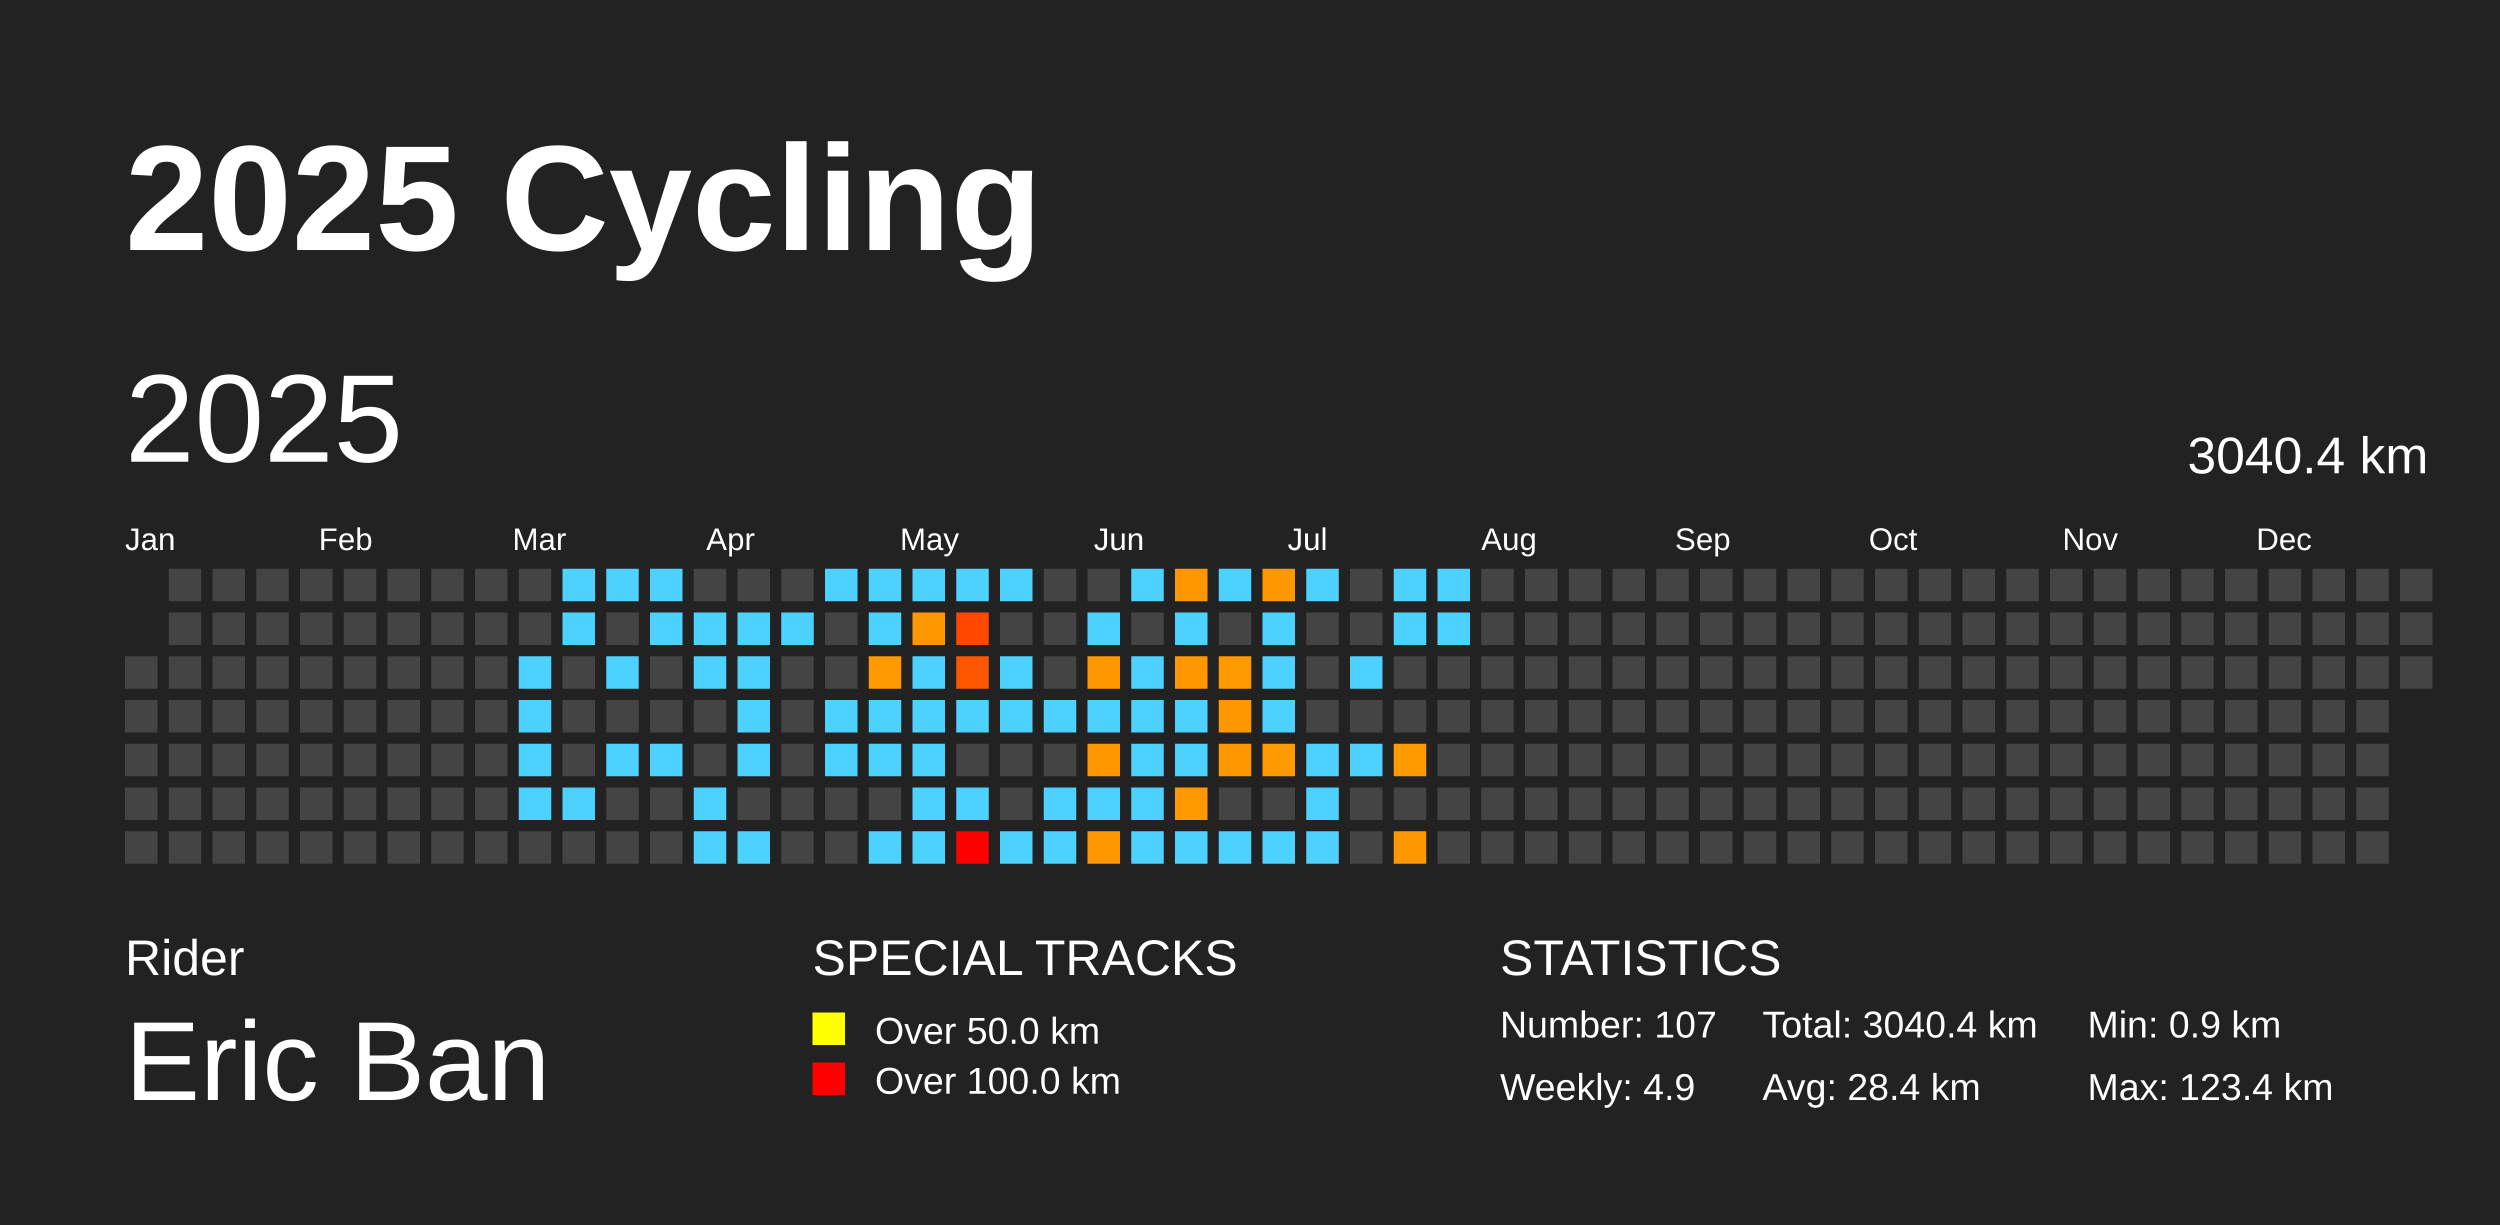
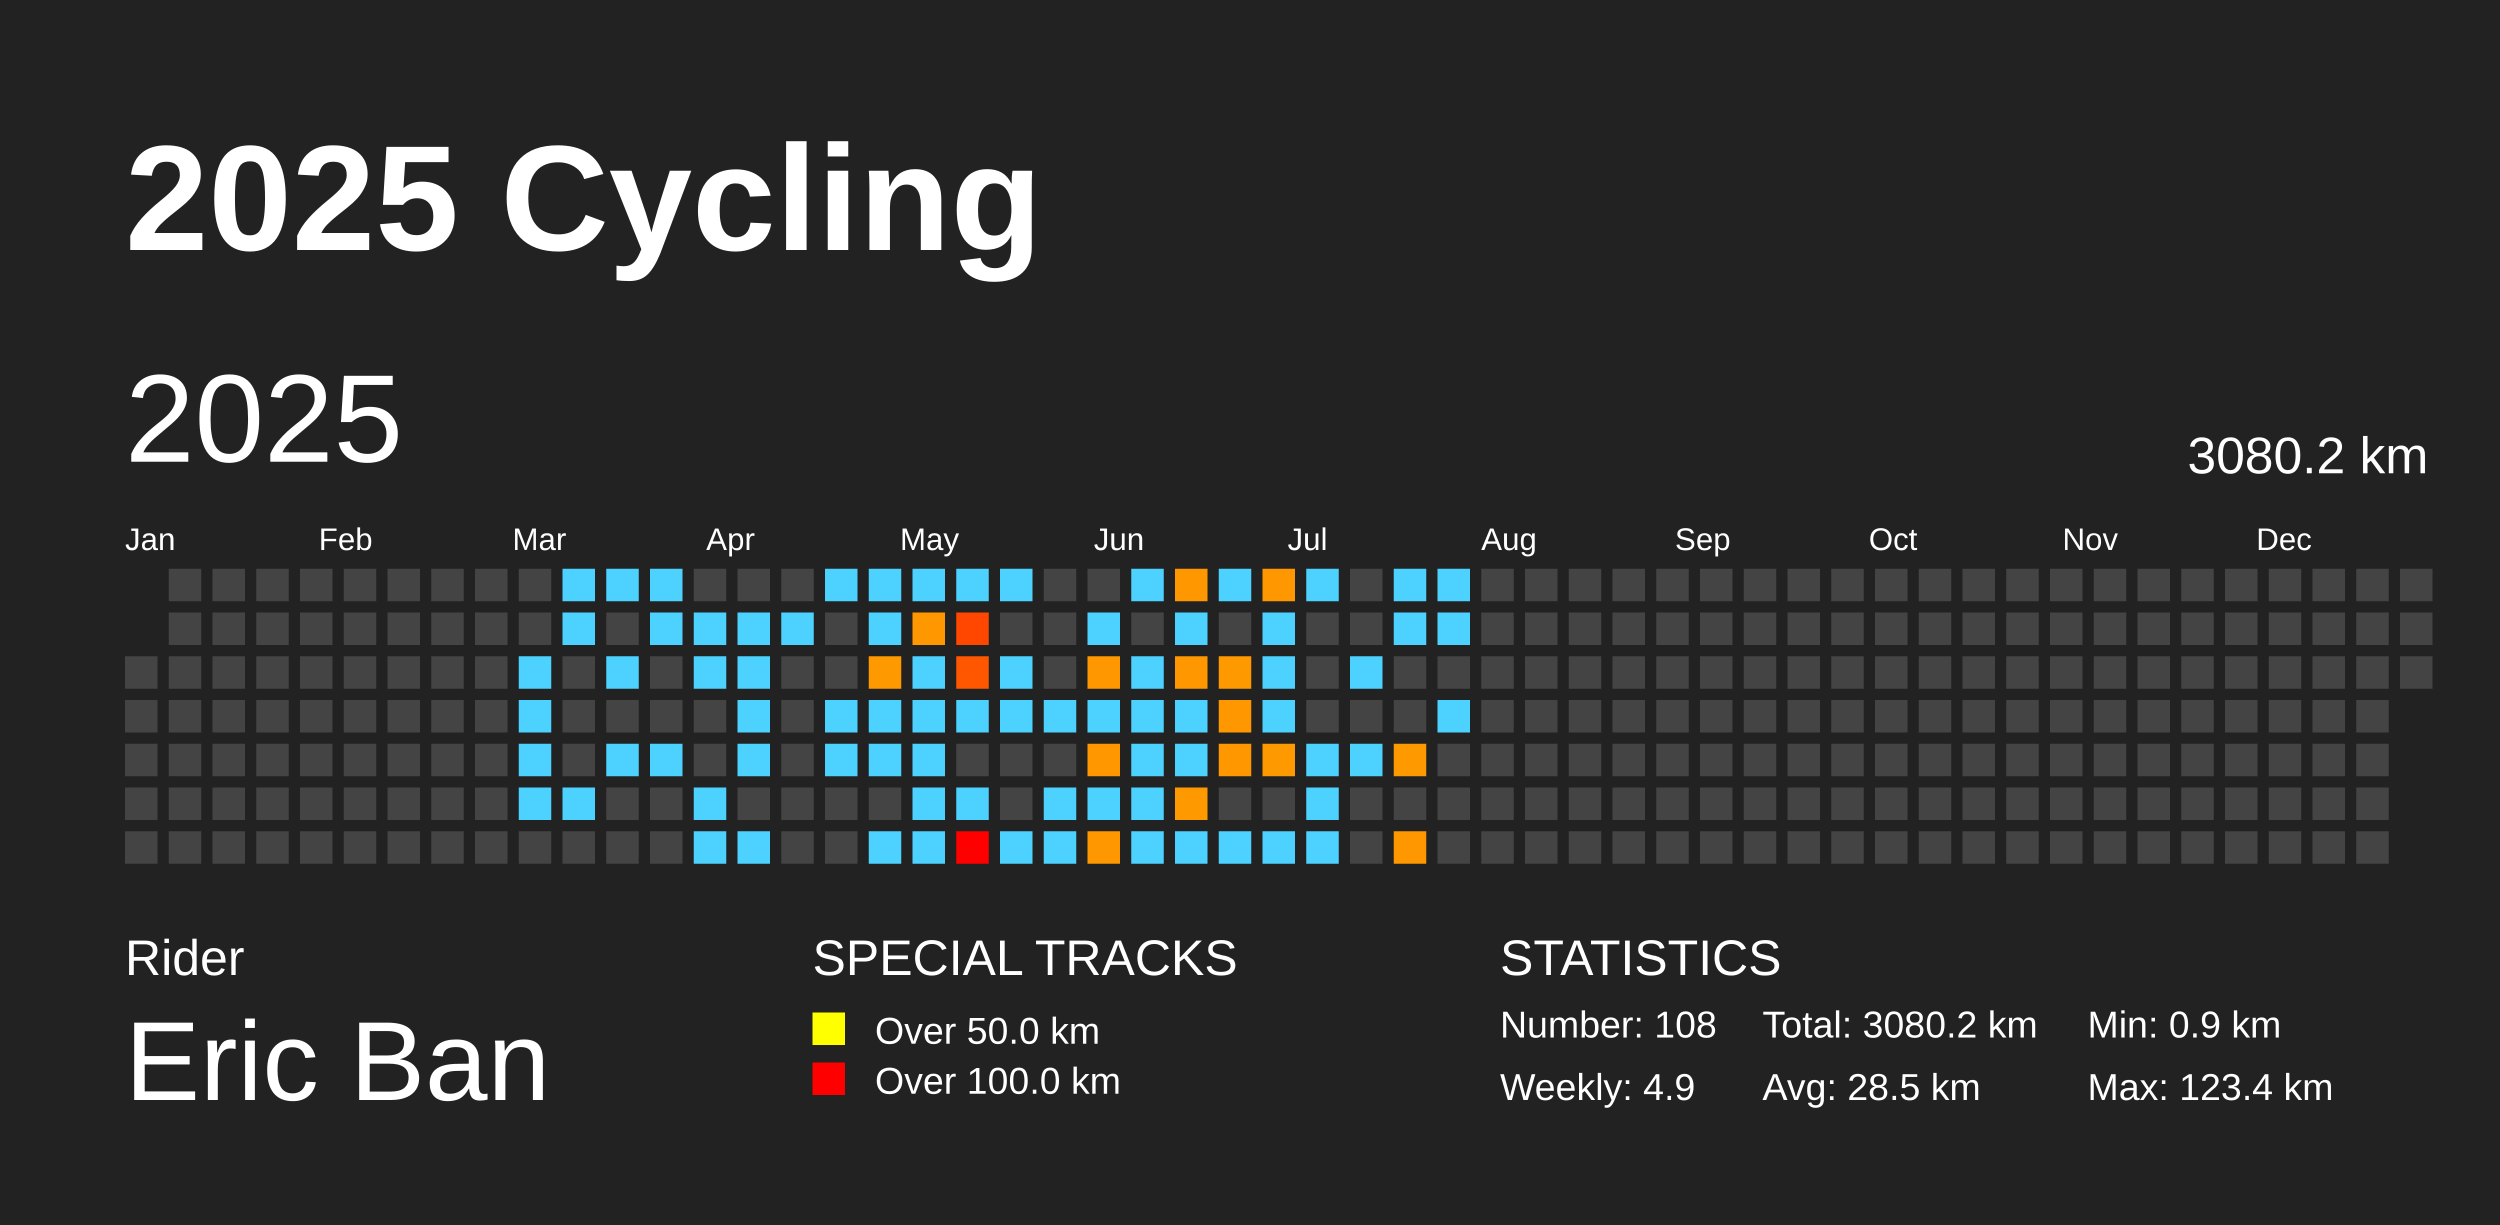
<svg xmlns="http://www.w3.org/2000/svg" baseProfile="full" height="98mm" version="1.1" viewBox="0,0,200,98" width="200mm">
  <defs />
  <rect fill="#222222" height="98" width="200" x="0" y="0" />
  <text fill="#FFFFFF" style="font-size:12px; font-family:Arial; font-weight:bold;" x="10" y="20">2025 Cycling</text>
  <text fill="#FFFFFF" style="font-size:4px; font-family:Arial" x="10" y="78">Rider</text>
  <text fill="#FFFFFF" style="font-size:9px; font-family:Arial" x="10" y="88">Eric Ban</text>
  <text fill="#FFFFFF" style="font-size:4px; font-family:Arial" x="65" y="78">SPECIAL TRACKS</text>
  <rect fill="yellow" height="2.6" width="2.6" x="65" y="81" />
  <text fill="#FFFFFF" style="font-size:3px; font-family:Arial" x="70" y="83.5">Over 50.0 km</text>
  <rect fill="red" height="2.6" width="2.6" x="65" y="85" />
  <text fill="#FFFFFF" style="font-size:3px; font-family:Arial" x="70" y="87.5">Over 100.0 km</text>
  <text fill="#FFFFFF" style="font-size:4px; font-family:Arial" x="120" y="78">STATISTICS</text>
-   <text fill="#FFFFFF" style="font-size:3px; font-family:Arial" x="120" y="83">Number: 107</text>
+   <text fill="#FFFFFF" style="font-size:3px; font-family:Arial" x="120" y="83">Number: 108</text>
  <text fill="#FFFFFF" style="font-size:3px; font-family:Arial" x="120" y="88">Weekly: 4.9</text>
-   <text fill="#FFFFFF" style="font-size:3px; font-family:Arial" x="141" y="83">Total: 3040.4 km</text>
-   <text fill="#FFFFFF" style="font-size:3px; font-family:Arial" x="141" y="88">Avg: 28.4 km</text>
+   <text fill="#FFFFFF" style="font-size:3px; font-family:Arial" x="141" y="83">Total: 3080.2 km</text>
+   <text fill="#FFFFFF" style="font-size:3px; font-family:Arial" x="141" y="88">Avg: 28.5 km</text>
  <text fill="#FFFFFF" style="font-size:3px; font-family:Arial" x="167" y="83">Min: 0.9 km</text>
  <text fill="#FFFFFF" style="font-size:3px; font-family:Arial" x="167" y="88">Max: 123.4 km</text>
  <text dominant-baseline="hanging" fill="#FFFFFF" style="font-size:10.0px; font-family:Arial;" x="10" y="30">2025</text>
-   <text dominant-baseline="hanging" fill="#FFFFFF" style="font-size:4.125px; font-family:Arial;" x="175" y="35">3040.4 km</text>
+   <text dominant-baseline="hanging" fill="#FFFFFF" style="font-size:4.125px; font-family:Arial;" x="175" y="35">3080.2 km</text>
  <text fill="#FFFFFF" style="font-size:2.5px; font-family:Arial" x="10.0" y="44">Jan</text>
  <text fill="#FFFFFF" style="font-size:2.5px; font-family:Arial" x="25.5" y="44">Feb</text>
  <text fill="#FFFFFF" style="font-size:2.5px; font-family:Arial" x="41.0" y="44">Mar</text>
  <text fill="#FFFFFF" style="font-size:2.5px; font-family:Arial" x="56.5" y="44">Apr</text>
  <text fill="#FFFFFF" style="font-size:2.5px; font-family:Arial" x="72.0" y="44">May</text>
  <text fill="#FFFFFF" style="font-size:2.5px; font-family:Arial" x="87.5" y="44">Jun</text>
  <text fill="#FFFFFF" style="font-size:2.5px; font-family:Arial" x="103.0" y="44">Jul</text>
  <text fill="#FFFFFF" style="font-size:2.5px; font-family:Arial" x="118.5" y="44">Aug</text>
  <text fill="#FFFFFF" style="font-size:2.5px; font-family:Arial" x="134.0" y="44">Sep</text>
  <text fill="#FFFFFF" style="font-size:2.5px; font-family:Arial" x="149.5" y="44">Oct</text>
  <text fill="#FFFFFF" style="font-size:2.5px; font-family:Arial" x="165.0" y="44">Nov</text>
  <text fill="#FFFFFF" style="font-size:2.5px; font-family:Arial" x="180.5" y="44">Dec</text>
  <rect fill="#444444" height="2.6" width="2.6" x="10.0" y="52.5" />
  <rect fill="#444444" height="2.6" width="2.6" x="10.0" y="56.0" />
  <rect fill="#444444" height="2.6" width="2.6" x="10.0" y="59.5" />
  <rect fill="#444444" height="2.6" width="2.6" x="10.0" y="63.0" />
  <rect fill="#444444" height="2.6" width="2.6" x="10.0" y="66.5" />
  <rect fill="#444444" height="2.6" width="2.6" x="13.5" y="45.5" />
  <rect fill="#444444" height="2.6" width="2.6" x="13.5" y="49.0" />
  <rect fill="#444444" height="2.6" width="2.6" x="13.5" y="52.5" />
  <rect fill="#444444" height="2.6" width="2.6" x="13.5" y="56.0" />
  <rect fill="#444444" height="2.6" width="2.6" x="13.5" y="59.5" />
  <rect fill="#444444" height="2.6" width="2.6" x="13.5" y="63.0" />
  <rect fill="#444444" height="2.6" width="2.6" x="13.5" y="66.5" />
  <rect fill="#444444" height="2.6" width="2.6" x="17.0" y="45.5" />
  <rect fill="#444444" height="2.6" width="2.6" x="17.0" y="49.0" />
  <rect fill="#444444" height="2.6" width="2.6" x="17.0" y="52.5" />
  <rect fill="#444444" height="2.6" width="2.6" x="17.0" y="56.0" />
  <rect fill="#444444" height="2.6" width="2.6" x="17.0" y="59.5" />
  <rect fill="#444444" height="2.6" width="2.6" x="17.0" y="63.0" />
  <rect fill="#444444" height="2.6" width="2.6" x="17.0" y="66.5" />
  <rect fill="#444444" height="2.6" width="2.6" x="20.5" y="45.5" />
  <rect fill="#444444" height="2.6" width="2.6" x="20.5" y="49.0" />
  <rect fill="#444444" height="2.6" width="2.6" x="20.5" y="52.5" />
  <rect fill="#444444" height="2.6" width="2.6" x="20.5" y="56.0" />
  <rect fill="#444444" height="2.6" width="2.6" x="20.5" y="59.5" />
  <rect fill="#444444" height="2.6" width="2.6" x="20.5" y="63.0" />
  <rect fill="#444444" height="2.6" width="2.6" x="20.5" y="66.5" />
  <rect fill="#444444" height="2.6" width="2.6" x="24.0" y="45.5" />
  <rect fill="#444444" height="2.6" width="2.6" x="24.0" y="49.0" />
  <rect fill="#444444" height="2.6" width="2.6" x="24.0" y="52.5" />
  <rect fill="#444444" height="2.6" width="2.6" x="24.0" y="56.0" />
  <rect fill="#444444" height="2.6" width="2.6" x="24.0" y="59.5" />
  <rect fill="#444444" height="2.6" width="2.6" x="24.0" y="63.0" />
  <rect fill="#444444" height="2.6" width="2.6" x="24.0" y="66.5" />
  <rect fill="#444444" height="2.6" width="2.6" x="27.5" y="45.5" />
  <rect fill="#444444" height="2.6" width="2.6" x="27.5" y="49.0" />
  <rect fill="#444444" height="2.6" width="2.6" x="27.5" y="52.5" />
  <rect fill="#444444" height="2.6" width="2.6" x="27.5" y="56.0" />
  <rect fill="#444444" height="2.6" width="2.6" x="27.5" y="59.5" />
  <rect fill="#444444" height="2.6" width="2.6" x="27.5" y="63.0" />
  <rect fill="#444444" height="2.6" width="2.6" x="27.5" y="66.5" />
  <rect fill="#444444" height="2.6" width="2.6" x="31.0" y="45.5" />
  <rect fill="#444444" height="2.6" width="2.6" x="31.0" y="49.0" />
  <rect fill="#444444" height="2.6" width="2.6" x="31.0" y="52.5" />
  <rect fill="#444444" height="2.6" width="2.6" x="31.0" y="56.0" />
  <rect fill="#444444" height="2.6" width="2.6" x="31.0" y="59.5" />
  <rect fill="#444444" height="2.6" width="2.6" x="31.0" y="63.0" />
  <rect fill="#444444" height="2.6" width="2.6" x="31.0" y="66.5" />
  <rect fill="#444444" height="2.6" width="2.6" x="34.5" y="45.5" />
  <rect fill="#444444" height="2.6" width="2.6" x="34.5" y="49.0" />
  <rect fill="#444444" height="2.6" width="2.6" x="34.5" y="52.5" />
  <rect fill="#444444" height="2.6" width="2.6" x="34.5" y="56.0" />
  <rect fill="#444444" height="2.6" width="2.6" x="34.5" y="59.5" />
  <rect fill="#444444" height="2.6" width="2.6" x="34.5" y="63.0" />
  <rect fill="#444444" height="2.6" width="2.6" x="34.5" y="66.5" />
  <rect fill="#444444" height="2.6" width="2.6" x="38.0" y="45.5" />
  <rect fill="#444444" height="2.6" width="2.6" x="38.0" y="49.0" />
  <rect fill="#444444" height="2.6" width="2.6" x="38.0" y="52.5" />
  <rect fill="#444444" height="2.6" width="2.6" x="38.0" y="56.0" />
  <rect fill="#444444" height="2.6" width="2.6" x="38.0" y="59.5" />
  <rect fill="#444444" height="2.6" width="2.6" x="38.0" y="63.0" />
  <rect fill="#444444" height="2.6" width="2.6" x="38.0" y="66.5" />
  <rect fill="#444444" height="2.6" width="2.6" x="41.5" y="45.5" />
  <rect fill="#444444" height="2.6" width="2.6" x="41.5" y="49.0" />
  <rect fill="#4dd2ff" height="2.6" width="2.6" x="41.5" y="52.5" />
  <rect fill="#4dd2ff" height="2.6" width="2.6" x="41.5" y="56.0" />
  <rect fill="#4dd2ff" height="2.6" width="2.6" x="41.5" y="59.5" />
  <rect fill="#4dd2ff" height="2.6" width="2.6" x="41.5" y="63.0" />
  <rect fill="#444444" height="2.6" width="2.6" x="41.5" y="66.5" />
  <rect fill="#4dd2ff" height="2.6" width="2.6" x="45.0" y="45.5" />
  <rect fill="#4dd2ff" height="2.6" width="2.6" x="45.0" y="49.0" />
  <rect fill="#444444" height="2.6" width="2.6" x="45.0" y="52.5" />
  <rect fill="#444444" height="2.6" width="2.6" x="45.0" y="56.0" />
  <rect fill="#444444" height="2.6" width="2.6" x="45.0" y="59.5" />
  <rect fill="#4dd2ff" height="2.6" width="2.6" x="45.0" y="63.0" />
  <rect fill="#444444" height="2.6" width="2.6" x="45.0" y="66.5" />
  <rect fill="#4dd2ff" height="2.6" width="2.6" x="48.5" y="45.5" />
  <rect fill="#444444" height="2.6" width="2.6" x="48.5" y="49.0" />
  <rect fill="#4dd2ff" height="2.6" width="2.6" x="48.5" y="52.5" />
  <rect fill="#444444" height="2.6" width="2.6" x="48.5" y="56.0" />
  <rect fill="#4dd2ff" height="2.6" width="2.6" x="48.5" y="59.5" />
  <rect fill="#444444" height="2.6" width="2.6" x="48.5" y="63.0" />
  <rect fill="#444444" height="2.6" width="2.6" x="48.5" y="66.5" />
  <rect fill="#4dd2ff" height="2.6" width="2.6" x="52.0" y="45.5" />
  <rect fill="#4dd2ff" height="2.6" width="2.6" x="52.0" y="49.0" />
  <rect fill="#444444" height="2.6" width="2.6" x="52.0" y="52.5" />
  <rect fill="#444444" height="2.6" width="2.6" x="52.0" y="56.0" />
  <rect fill="#4dd2ff" height="2.6" width="2.6" x="52.0" y="59.5" />
  <rect fill="#444444" height="2.6" width="2.6" x="52.0" y="63.0" />
  <rect fill="#444444" height="2.6" width="2.6" x="52.0" y="66.5" />
  <rect fill="#444444" height="2.6" width="2.6" x="55.5" y="45.5" />
  <rect fill="#4dd2ff" height="2.6" width="2.6" x="55.5" y="49.0" />
  <rect fill="#4dd2ff" height="2.6" width="2.6" x="55.5" y="52.5" />
  <rect fill="#444444" height="2.6" width="2.6" x="55.5" y="56.0" />
  <rect fill="#444444" height="2.6" width="2.6" x="55.5" y="59.5" />
  <rect fill="#4dd2ff" height="2.6" width="2.6" x="55.5" y="63.0" />
  <rect fill="#4dd2ff" height="2.6" width="2.6" x="55.5" y="66.5" />
  <rect fill="#444444" height="2.6" width="2.6" x="59.0" y="45.5" />
  <rect fill="#4dd2ff" height="2.6" width="2.6" x="59.0" y="49.0" />
  <rect fill="#4dd2ff" height="2.6" width="2.6" x="59.0" y="52.5" />
  <rect fill="#4dd2ff" height="2.6" width="2.6" x="59.0" y="56.0" />
  <rect fill="#4dd2ff" height="2.6" width="2.6" x="59.0" y="59.5" />
  <rect fill="#444444" height="2.6" width="2.6" x="59.0" y="63.0" />
  <rect fill="#4dd2ff" height="2.6" width="2.6" x="59.0" y="66.5" />
  <rect fill="#444444" height="2.6" width="2.6" x="62.5" y="45.5" />
  <rect fill="#4dd2ff" height="2.6" width="2.6" x="62.5" y="49.0" />
  <rect fill="#444444" height="2.6" width="2.6" x="62.5" y="52.5" />
  <rect fill="#444444" height="2.6" width="2.6" x="62.5" y="56.0" />
  <rect fill="#444444" height="2.6" width="2.6" x="62.5" y="59.5" />
  <rect fill="#444444" height="2.6" width="2.6" x="62.5" y="63.0" />
  <rect fill="#444444" height="2.6" width="2.6" x="62.5" y="66.5" />
  <rect fill="#4dd2ff" height="2.6" width="2.6" x="66.0" y="45.5" />
  <rect fill="#444444" height="2.6" width="2.6" x="66.0" y="49.0" />
  <rect fill="#444444" height="2.6" width="2.6" x="66.0" y="52.5" />
  <rect fill="#4dd2ff" height="2.6" width="2.6" x="66.0" y="56.0" />
  <rect fill="#4dd2ff" height="2.6" width="2.6" x="66.0" y="59.5" />
  <rect fill="#444444" height="2.6" width="2.6" x="66.0" y="63.0" />
  <rect fill="#444444" height="2.6" width="2.6" x="66.0" y="66.5" />
  <rect fill="#4dd2ff" height="2.6" width="2.6" x="69.5" y="45.5" />
  <rect fill="#4dd2ff" height="2.6" width="2.6" x="69.5" y="49.0" />
  <rect fill="#ff9900" height="2.6" width="2.6" x="69.5" y="52.5" />
  <rect fill="#4dd2ff" height="2.6" width="2.6" x="69.5" y="56.0" />
  <rect fill="#4dd2ff" height="2.6" width="2.6" x="69.5" y="59.5" />
  <rect fill="#444444" height="2.6" width="2.6" x="69.5" y="63.0" />
  <rect fill="#4dd2ff" height="2.6" width="2.6" x="69.5" y="66.5" />
  <rect fill="#4dd2ff" height="2.6" width="2.6" x="73.0" y="45.5" />
  <rect fill="#ff9800" height="2.6" width="2.6" x="73.0" y="49.0" />
  <rect fill="#4dd2ff" height="2.6" width="2.6" x="73.0" y="52.5" />
  <rect fill="#4dd2ff" height="2.6" width="2.6" x="73.0" y="56.0" />
  <rect fill="#4dd2ff" height="2.6" width="2.6" x="73.0" y="59.5" />
  <rect fill="#4dd2ff" height="2.6" width="2.6" x="73.0" y="63.0" />
  <rect fill="#4dd2ff" height="2.6" width="2.6" x="73.0" y="66.5" />
  <rect fill="#4dd2ff" height="2.6" width="2.6" x="76.5" y="45.5" />
  <rect fill="#ff4700" height="2.6" width="2.6" x="76.5" y="49.0" />
  <rect fill="#ff5700" height="2.6" width="2.6" x="76.5" y="52.5" />
  <rect fill="#4dd2ff" height="2.6" width="2.6" x="76.5" y="56.0" />
  <rect fill="#444444" height="2.6" width="2.6" x="76.5" y="59.5" />
  <rect fill="#4dd2ff" height="2.6" width="2.6" x="76.5" y="63.0" />
  <rect fill="red" height="2.6" width="2.6" x="76.5" y="66.5" />
  <rect fill="#4dd2ff" height="2.6" width="2.6" x="80.0" y="45.5" />
  <rect fill="#444444" height="2.6" width="2.6" x="80.0" y="49.0" />
  <rect fill="#4dd2ff" height="2.6" width="2.6" x="80.0" y="52.5" />
  <rect fill="#4dd2ff" height="2.6" width="2.6" x="80.0" y="56.0" />
  <rect fill="#444444" height="2.6" width="2.6" x="80.0" y="59.5" />
  <rect fill="#444444" height="2.6" width="2.6" x="80.0" y="63.0" />
  <rect fill="#4dd2ff" height="2.6" width="2.6" x="80.0" y="66.5" />
  <rect fill="#444444" height="2.6" width="2.6" x="83.5" y="45.5" />
  <rect fill="#444444" height="2.6" width="2.6" x="83.5" y="49.0" />
  <rect fill="#444444" height="2.6" width="2.6" x="83.5" y="52.5" />
  <rect fill="#4dd2ff" height="2.6" width="2.6" x="83.5" y="56.0" />
  <rect fill="#444444" height="2.6" width="2.6" x="83.5" y="59.5" />
  <rect fill="#4dd2ff" height="2.6" width="2.6" x="83.5" y="63.0" />
  <rect fill="#4dd2ff" height="2.6" width="2.6" x="83.5" y="66.5" />
  <rect fill="#444444" height="2.6" width="2.6" x="87.0" y="45.5" />
  <rect fill="#4dd2ff" height="2.6" width="2.6" x="87.0" y="49.0" />
  <rect fill="#ff9800" height="2.6" width="2.6" x="87.0" y="52.5" />
  <rect fill="#4dd2ff" height="2.6" width="2.6" x="87.0" y="56.0" />
  <rect fill="#ff9800" height="2.6" width="2.6" x="87.0" y="59.5" />
  <rect fill="#4dd2ff" height="2.6" width="2.6" x="87.0" y="63.0" />
  <rect fill="#ff9800" height="2.6" width="2.6" x="87.0" y="66.5" />
  <rect fill="#4dd2ff" height="2.6" width="2.6" x="90.5" y="45.5" />
  <rect fill="#444444" height="2.6" width="2.6" x="90.5" y="49.0" />
  <rect fill="#4dd2ff" height="2.6" width="2.6" x="90.5" y="52.5" />
  <rect fill="#4dd2ff" height="2.6" width="2.6" x="90.5" y="56.0" />
  <rect fill="#4dd2ff" height="2.6" width="2.6" x="90.5" y="59.5" />
  <rect fill="#4dd2ff" height="2.6" width="2.6" x="90.5" y="63.0" />
  <rect fill="#4dd2ff" height="2.6" width="2.6" x="90.5" y="66.5" />
  <rect fill="#ff9800" height="2.6" width="2.6" x="94.0" y="45.5" />
  <rect fill="#4dd2ff" height="2.6" width="2.6" x="94.0" y="49.0" />
  <rect fill="#ff9800" height="2.6" width="2.6" x="94.0" y="52.5" />
  <rect fill="#4dd2ff" height="2.6" width="2.6" x="94.0" y="56.0" />
  <rect fill="#4dd2ff" height="2.6" width="2.6" x="94.0" y="59.5" />
  <rect fill="#ff9900" height="2.6" width="2.6" x="94.0" y="63.0" />
  <rect fill="#4dd2ff" height="2.6" width="2.6" x="94.0" y="66.5" />
  <rect fill="#4dd2ff" height="2.6" width="2.6" x="97.5" y="45.5" />
  <rect fill="#444444" height="2.6" width="2.6" x="97.5" y="49.0" />
  <rect fill="#ff9900" height="2.6" width="2.6" x="97.5" y="52.5" />
  <rect fill="#ff9800" height="2.6" width="2.6" x="97.5" y="56.0" />
  <rect fill="#ff9800" height="2.6" width="2.6" x="97.5" y="59.5" />
  <rect fill="#444444" height="2.6" width="2.6" x="97.5" y="63.0" />
  <rect fill="#4dd2ff" height="2.6" width="2.6" x="97.5" y="66.5" />
  <rect fill="#ff9800" height="2.6" width="2.6" x="101.0" y="45.5" />
  <rect fill="#4dd2ff" height="2.6" width="2.6" x="101.0" y="49.0" />
  <rect fill="#4dd2ff" height="2.6" width="2.6" x="101.0" y="52.5" />
  <rect fill="#4dd2ff" height="2.6" width="2.6" x="101.0" y="56.0" />
  <rect fill="#ff9900" height="2.6" width="2.6" x="101.0" y="59.5" />
  <rect fill="#444444" height="2.6" width="2.6" x="101.0" y="63.0" />
  <rect fill="#4dd2ff" height="2.6" width="2.6" x="101.0" y="66.5" />
  <rect fill="#4dd2ff" height="2.6" width="2.6" x="104.5" y="45.5" />
  <rect fill="#444444" height="2.6" width="2.6" x="104.5" y="49.0" />
  <rect fill="#444444" height="2.6" width="2.6" x="104.5" y="52.5" />
  <rect fill="#444444" height="2.6" width="2.6" x="104.5" y="56.0" />
  <rect fill="#4dd2ff" height="2.6" width="2.6" x="104.5" y="59.5" />
  <rect fill="#4dd2ff" height="2.6" width="2.6" x="104.5" y="63.0" />
  <rect fill="#4dd2ff" height="2.6" width="2.6" x="104.5" y="66.5" />
  <rect fill="#444444" height="2.6" width="2.6" x="108.0" y="45.5" />
  <rect fill="#444444" height="2.6" width="2.6" x="108.0" y="49.0" />
  <rect fill="#4dd2ff" height="2.6" width="2.6" x="108.0" y="52.5" />
  <rect fill="#444444" height="2.6" width="2.6" x="108.0" y="56.0" />
  <rect fill="#4dd2ff" height="2.6" width="2.6" x="108.0" y="59.5" />
  <rect fill="#444444" height="2.6" width="2.6" x="108.0" y="63.0" />
  <rect fill="#444444" height="2.6" width="2.6" x="108.0" y="66.5" />
  <rect fill="#4dd2ff" height="2.6" width="2.6" x="111.5" y="45.5" />
  <rect fill="#4dd2ff" height="2.6" width="2.6" x="111.5" y="49.0" />
  <rect fill="#444444" height="2.6" width="2.6" x="111.5" y="52.5" />
  <rect fill="#444444" height="2.6" width="2.6" x="111.5" y="56.0" />
  <rect fill="#ff9900" height="2.6" width="2.6" x="111.5" y="59.5" />
  <rect fill="#444444" height="2.6" width="2.6" x="111.5" y="63.0" />
  <rect fill="#ff9800" height="2.6" width="2.6" x="111.5" y="66.5" />
  <rect fill="#4dd2ff" height="2.6" width="2.6" x="115.0" y="45.5" />
  <rect fill="#4dd2ff" height="2.6" width="2.6" x="115.0" y="49.0" />
  <rect fill="#444444" height="2.6" width="2.6" x="115.0" y="52.5" />
-   <rect fill="#444444" height="2.6" width="2.6" x="115.0" y="56.0" />
+   <rect fill="#4dd2ff" height="2.6" width="2.6" x="115.0" y="56.0" />
  <rect fill="#444444" height="2.6" width="2.6" x="115.0" y="59.5" />
  <rect fill="#444444" height="2.6" width="2.6" x="115.0" y="63.0" />
  <rect fill="#444444" height="2.6" width="2.6" x="115.0" y="66.5" />
  <rect fill="#444444" height="2.6" width="2.6" x="118.5" y="45.5" />
  <rect fill="#444444" height="2.6" width="2.6" x="118.5" y="49.0" />
  <rect fill="#444444" height="2.6" width="2.6" x="118.5" y="52.5" />
  <rect fill="#444444" height="2.6" width="2.6" x="118.5" y="56.0" />
  <rect fill="#444444" height="2.6" width="2.6" x="118.5" y="59.5" />
  <rect fill="#444444" height="2.6" width="2.6" x="118.5" y="63.0" />
  <rect fill="#444444" height="2.6" width="2.6" x="118.5" y="66.5" />
  <rect fill="#444444" height="2.6" width="2.6" x="122.0" y="45.5" />
  <rect fill="#444444" height="2.6" width="2.6" x="122.0" y="49.0" />
  <rect fill="#444444" height="2.6" width="2.6" x="122.0" y="52.5" />
  <rect fill="#444444" height="2.6" width="2.6" x="122.0" y="56.0" />
  <rect fill="#444444" height="2.6" width="2.6" x="122.0" y="59.5" />
  <rect fill="#444444" height="2.6" width="2.6" x="122.0" y="63.0" />
  <rect fill="#444444" height="2.6" width="2.6" x="122.0" y="66.5" />
  <rect fill="#444444" height="2.6" width="2.6" x="125.5" y="45.5" />
  <rect fill="#444444" height="2.6" width="2.6" x="125.5" y="49.0" />
  <rect fill="#444444" height="2.6" width="2.6" x="125.5" y="52.5" />
  <rect fill="#444444" height="2.6" width="2.6" x="125.5" y="56.0" />
  <rect fill="#444444" height="2.6" width="2.6" x="125.5" y="59.5" />
  <rect fill="#444444" height="2.6" width="2.6" x="125.5" y="63.0" />
  <rect fill="#444444" height="2.6" width="2.6" x="125.5" y="66.5" />
  <rect fill="#444444" height="2.6" width="2.6" x="129.0" y="45.5" />
  <rect fill="#444444" height="2.6" width="2.6" x="129.0" y="49.0" />
  <rect fill="#444444" height="2.6" width="2.6" x="129.0" y="52.5" />
  <rect fill="#444444" height="2.6" width="2.6" x="129.0" y="56.0" />
  <rect fill="#444444" height="2.6" width="2.6" x="129.0" y="59.5" />
  <rect fill="#444444" height="2.6" width="2.6" x="129.0" y="63.0" />
  <rect fill="#444444" height="2.6" width="2.6" x="129.0" y="66.5" />
  <rect fill="#444444" height="2.6" width="2.6" x="132.5" y="45.5" />
  <rect fill="#444444" height="2.6" width="2.6" x="132.5" y="49.0" />
  <rect fill="#444444" height="2.6" width="2.6" x="132.5" y="52.5" />
  <rect fill="#444444" height="2.6" width="2.6" x="132.5" y="56.0" />
  <rect fill="#444444" height="2.6" width="2.6" x="132.5" y="59.5" />
  <rect fill="#444444" height="2.6" width="2.6" x="132.5" y="63.0" />
  <rect fill="#444444" height="2.6" width="2.6" x="132.5" y="66.5" />
  <rect fill="#444444" height="2.6" width="2.6" x="136.0" y="45.5" />
  <rect fill="#444444" height="2.6" width="2.6" x="136.0" y="49.0" />
  <rect fill="#444444" height="2.6" width="2.6" x="136.0" y="52.5" />
  <rect fill="#444444" height="2.6" width="2.6" x="136.0" y="56.0" />
  <rect fill="#444444" height="2.6" width="2.6" x="136.0" y="59.5" />
  <rect fill="#444444" height="2.6" width="2.6" x="136.0" y="63.0" />
  <rect fill="#444444" height="2.6" width="2.6" x="136.0" y="66.5" />
  <rect fill="#444444" height="2.6" width="2.6" x="139.5" y="45.5" />
  <rect fill="#444444" height="2.6" width="2.6" x="139.5" y="49.0" />
  <rect fill="#444444" height="2.6" width="2.6" x="139.5" y="52.5" />
  <rect fill="#444444" height="2.6" width="2.6" x="139.5" y="56.0" />
  <rect fill="#444444" height="2.6" width="2.6" x="139.5" y="59.5" />
  <rect fill="#444444" height="2.6" width="2.6" x="139.5" y="63.0" />
  <rect fill="#444444" height="2.6" width="2.6" x="139.5" y="66.5" />
  <rect fill="#444444" height="2.6" width="2.6" x="143.0" y="45.5" />
  <rect fill="#444444" height="2.6" width="2.6" x="143.0" y="49.0" />
  <rect fill="#444444" height="2.6" width="2.6" x="143.0" y="52.5" />
  <rect fill="#444444" height="2.6" width="2.6" x="143.0" y="56.0" />
  <rect fill="#444444" height="2.6" width="2.6" x="143.0" y="59.5" />
  <rect fill="#444444" height="2.6" width="2.6" x="143.0" y="63.0" />
  <rect fill="#444444" height="2.6" width="2.6" x="143.0" y="66.5" />
  <rect fill="#444444" height="2.6" width="2.6" x="146.5" y="45.5" />
  <rect fill="#444444" height="2.6" width="2.6" x="146.5" y="49.0" />
  <rect fill="#444444" height="2.6" width="2.6" x="146.5" y="52.5" />
  <rect fill="#444444" height="2.6" width="2.6" x="146.5" y="56.0" />
  <rect fill="#444444" height="2.6" width="2.6" x="146.5" y="59.5" />
  <rect fill="#444444" height="2.6" width="2.6" x="146.5" y="63.0" />
  <rect fill="#444444" height="2.6" width="2.6" x="146.5" y="66.5" />
  <rect fill="#444444" height="2.6" width="2.6" x="150.0" y="45.5" />
  <rect fill="#444444" height="2.6" width="2.6" x="150.0" y="49.0" />
  <rect fill="#444444" height="2.6" width="2.6" x="150.0" y="52.5" />
  <rect fill="#444444" height="2.6" width="2.6" x="150.0" y="56.0" />
  <rect fill="#444444" height="2.6" width="2.6" x="150.0" y="59.5" />
  <rect fill="#444444" height="2.6" width="2.6" x="150.0" y="63.0" />
  <rect fill="#444444" height="2.6" width="2.6" x="150.0" y="66.5" />
  <rect fill="#444444" height="2.6" width="2.6" x="153.5" y="45.5" />
  <rect fill="#444444" height="2.6" width="2.6" x="153.5" y="49.0" />
  <rect fill="#444444" height="2.6" width="2.6" x="153.5" y="52.5" />
  <rect fill="#444444" height="2.6" width="2.6" x="153.5" y="56.0" />
  <rect fill="#444444" height="2.6" width="2.6" x="153.5" y="59.5" />
  <rect fill="#444444" height="2.6" width="2.6" x="153.5" y="63.0" />
  <rect fill="#444444" height="2.6" width="2.6" x="153.5" y="66.5" />
  <rect fill="#444444" height="2.6" width="2.6" x="157.0" y="45.5" />
  <rect fill="#444444" height="2.6" width="2.6" x="157.0" y="49.0" />
  <rect fill="#444444" height="2.6" width="2.6" x="157.0" y="52.5" />
  <rect fill="#444444" height="2.6" width="2.6" x="157.0" y="56.0" />
  <rect fill="#444444" height="2.6" width="2.6" x="157.0" y="59.5" />
  <rect fill="#444444" height="2.6" width="2.6" x="157.0" y="63.0" />
  <rect fill="#444444" height="2.6" width="2.6" x="157.0" y="66.5" />
  <rect fill="#444444" height="2.6" width="2.6" x="160.5" y="45.5" />
  <rect fill="#444444" height="2.6" width="2.6" x="160.5" y="49.0" />
  <rect fill="#444444" height="2.6" width="2.6" x="160.5" y="52.5" />
  <rect fill="#444444" height="2.6" width="2.6" x="160.5" y="56.0" />
  <rect fill="#444444" height="2.6" width="2.6" x="160.5" y="59.5" />
  <rect fill="#444444" height="2.6" width="2.6" x="160.5" y="63.0" />
  <rect fill="#444444" height="2.6" width="2.6" x="160.5" y="66.5" />
  <rect fill="#444444" height="2.6" width="2.6" x="164.0" y="45.5" />
  <rect fill="#444444" height="2.6" width="2.6" x="164.0" y="49.0" />
  <rect fill="#444444" height="2.6" width="2.6" x="164.0" y="52.5" />
  <rect fill="#444444" height="2.6" width="2.6" x="164.0" y="56.0" />
  <rect fill="#444444" height="2.6" width="2.6" x="164.0" y="59.5" />
  <rect fill="#444444" height="2.6" width="2.6" x="164.0" y="63.0" />
  <rect fill="#444444" height="2.6" width="2.6" x="164.0" y="66.5" />
  <rect fill="#444444" height="2.6" width="2.6" x="167.5" y="45.5" />
  <rect fill="#444444" height="2.6" width="2.6" x="167.5" y="49.0" />
  <rect fill="#444444" height="2.6" width="2.6" x="167.5" y="52.5" />
  <rect fill="#444444" height="2.6" width="2.6" x="167.5" y="56.0" />
  <rect fill="#444444" height="2.6" width="2.6" x="167.5" y="59.5" />
  <rect fill="#444444" height="2.6" width="2.6" x="167.5" y="63.0" />
  <rect fill="#444444" height="2.6" width="2.6" x="167.5" y="66.5" />
  <rect fill="#444444" height="2.6" width="2.6" x="171.0" y="45.5" />
  <rect fill="#444444" height="2.6" width="2.6" x="171.0" y="49.0" />
  <rect fill="#444444" height="2.6" width="2.6" x="171.0" y="52.5" />
  <rect fill="#444444" height="2.6" width="2.6" x="171.0" y="56.0" />
  <rect fill="#444444" height="2.6" width="2.6" x="171.0" y="59.5" />
  <rect fill="#444444" height="2.6" width="2.6" x="171.0" y="63.0" />
  <rect fill="#444444" height="2.6" width="2.6" x="171.0" y="66.5" />
  <rect fill="#444444" height="2.6" width="2.6" x="174.5" y="45.5" />
  <rect fill="#444444" height="2.6" width="2.6" x="174.5" y="49.0" />
  <rect fill="#444444" height="2.6" width="2.6" x="174.5" y="52.5" />
  <rect fill="#444444" height="2.6" width="2.6" x="174.5" y="56.0" />
  <rect fill="#444444" height="2.6" width="2.6" x="174.5" y="59.5" />
  <rect fill="#444444" height="2.6" width="2.6" x="174.5" y="63.0" />
  <rect fill="#444444" height="2.6" width="2.6" x="174.5" y="66.5" />
  <rect fill="#444444" height="2.6" width="2.6" x="178.0" y="45.5" />
  <rect fill="#444444" height="2.6" width="2.6" x="178.0" y="49.0" />
  <rect fill="#444444" height="2.6" width="2.6" x="178.0" y="52.5" />
  <rect fill="#444444" height="2.6" width="2.6" x="178.0" y="56.0" />
  <rect fill="#444444" height="2.6" width="2.6" x="178.0" y="59.5" />
  <rect fill="#444444" height="2.6" width="2.6" x="178.0" y="63.0" />
  <rect fill="#444444" height="2.6" width="2.6" x="178.0" y="66.5" />
  <rect fill="#444444" height="2.6" width="2.6" x="181.5" y="45.5" />
  <rect fill="#444444" height="2.6" width="2.6" x="181.5" y="49.0" />
  <rect fill="#444444" height="2.6" width="2.6" x="181.5" y="52.5" />
  <rect fill="#444444" height="2.6" width="2.6" x="181.5" y="56.0" />
  <rect fill="#444444" height="2.6" width="2.6" x="181.5" y="59.5" />
  <rect fill="#444444" height="2.6" width="2.6" x="181.5" y="63.0" />
  <rect fill="#444444" height="2.6" width="2.6" x="181.5" y="66.5" />
  <rect fill="#444444" height="2.6" width="2.6" x="185.0" y="45.5" />
  <rect fill="#444444" height="2.6" width="2.6" x="185.0" y="49.0" />
  <rect fill="#444444" height="2.6" width="2.6" x="185.0" y="52.5" />
  <rect fill="#444444" height="2.6" width="2.6" x="185.0" y="56.0" />
  <rect fill="#444444" height="2.6" width="2.6" x="185.0" y="59.5" />
  <rect fill="#444444" height="2.6" width="2.6" x="185.0" y="63.0" />
  <rect fill="#444444" height="2.6" width="2.6" x="185.0" y="66.5" />
  <rect fill="#444444" height="2.6" width="2.6" x="188.5" y="45.5" />
  <rect fill="#444444" height="2.6" width="2.6" x="188.5" y="49.0" />
  <rect fill="#444444" height="2.6" width="2.6" x="188.5" y="52.5" />
  <rect fill="#444444" height="2.6" width="2.6" x="188.5" y="56.0" />
  <rect fill="#444444" height="2.6" width="2.6" x="188.5" y="59.5" />
  <rect fill="#444444" height="2.6" width="2.6" x="188.5" y="63.0" />
  <rect fill="#444444" height="2.6" width="2.6" x="188.5" y="66.5" />
  <rect fill="#444444" height="2.6" width="2.6" x="192.0" y="45.5" />
  <rect fill="#444444" height="2.6" width="2.6" x="192.0" y="49.0" />
  <rect fill="#444444" height="2.6" width="2.6" x="192.0" y="52.5" />
</svg>
